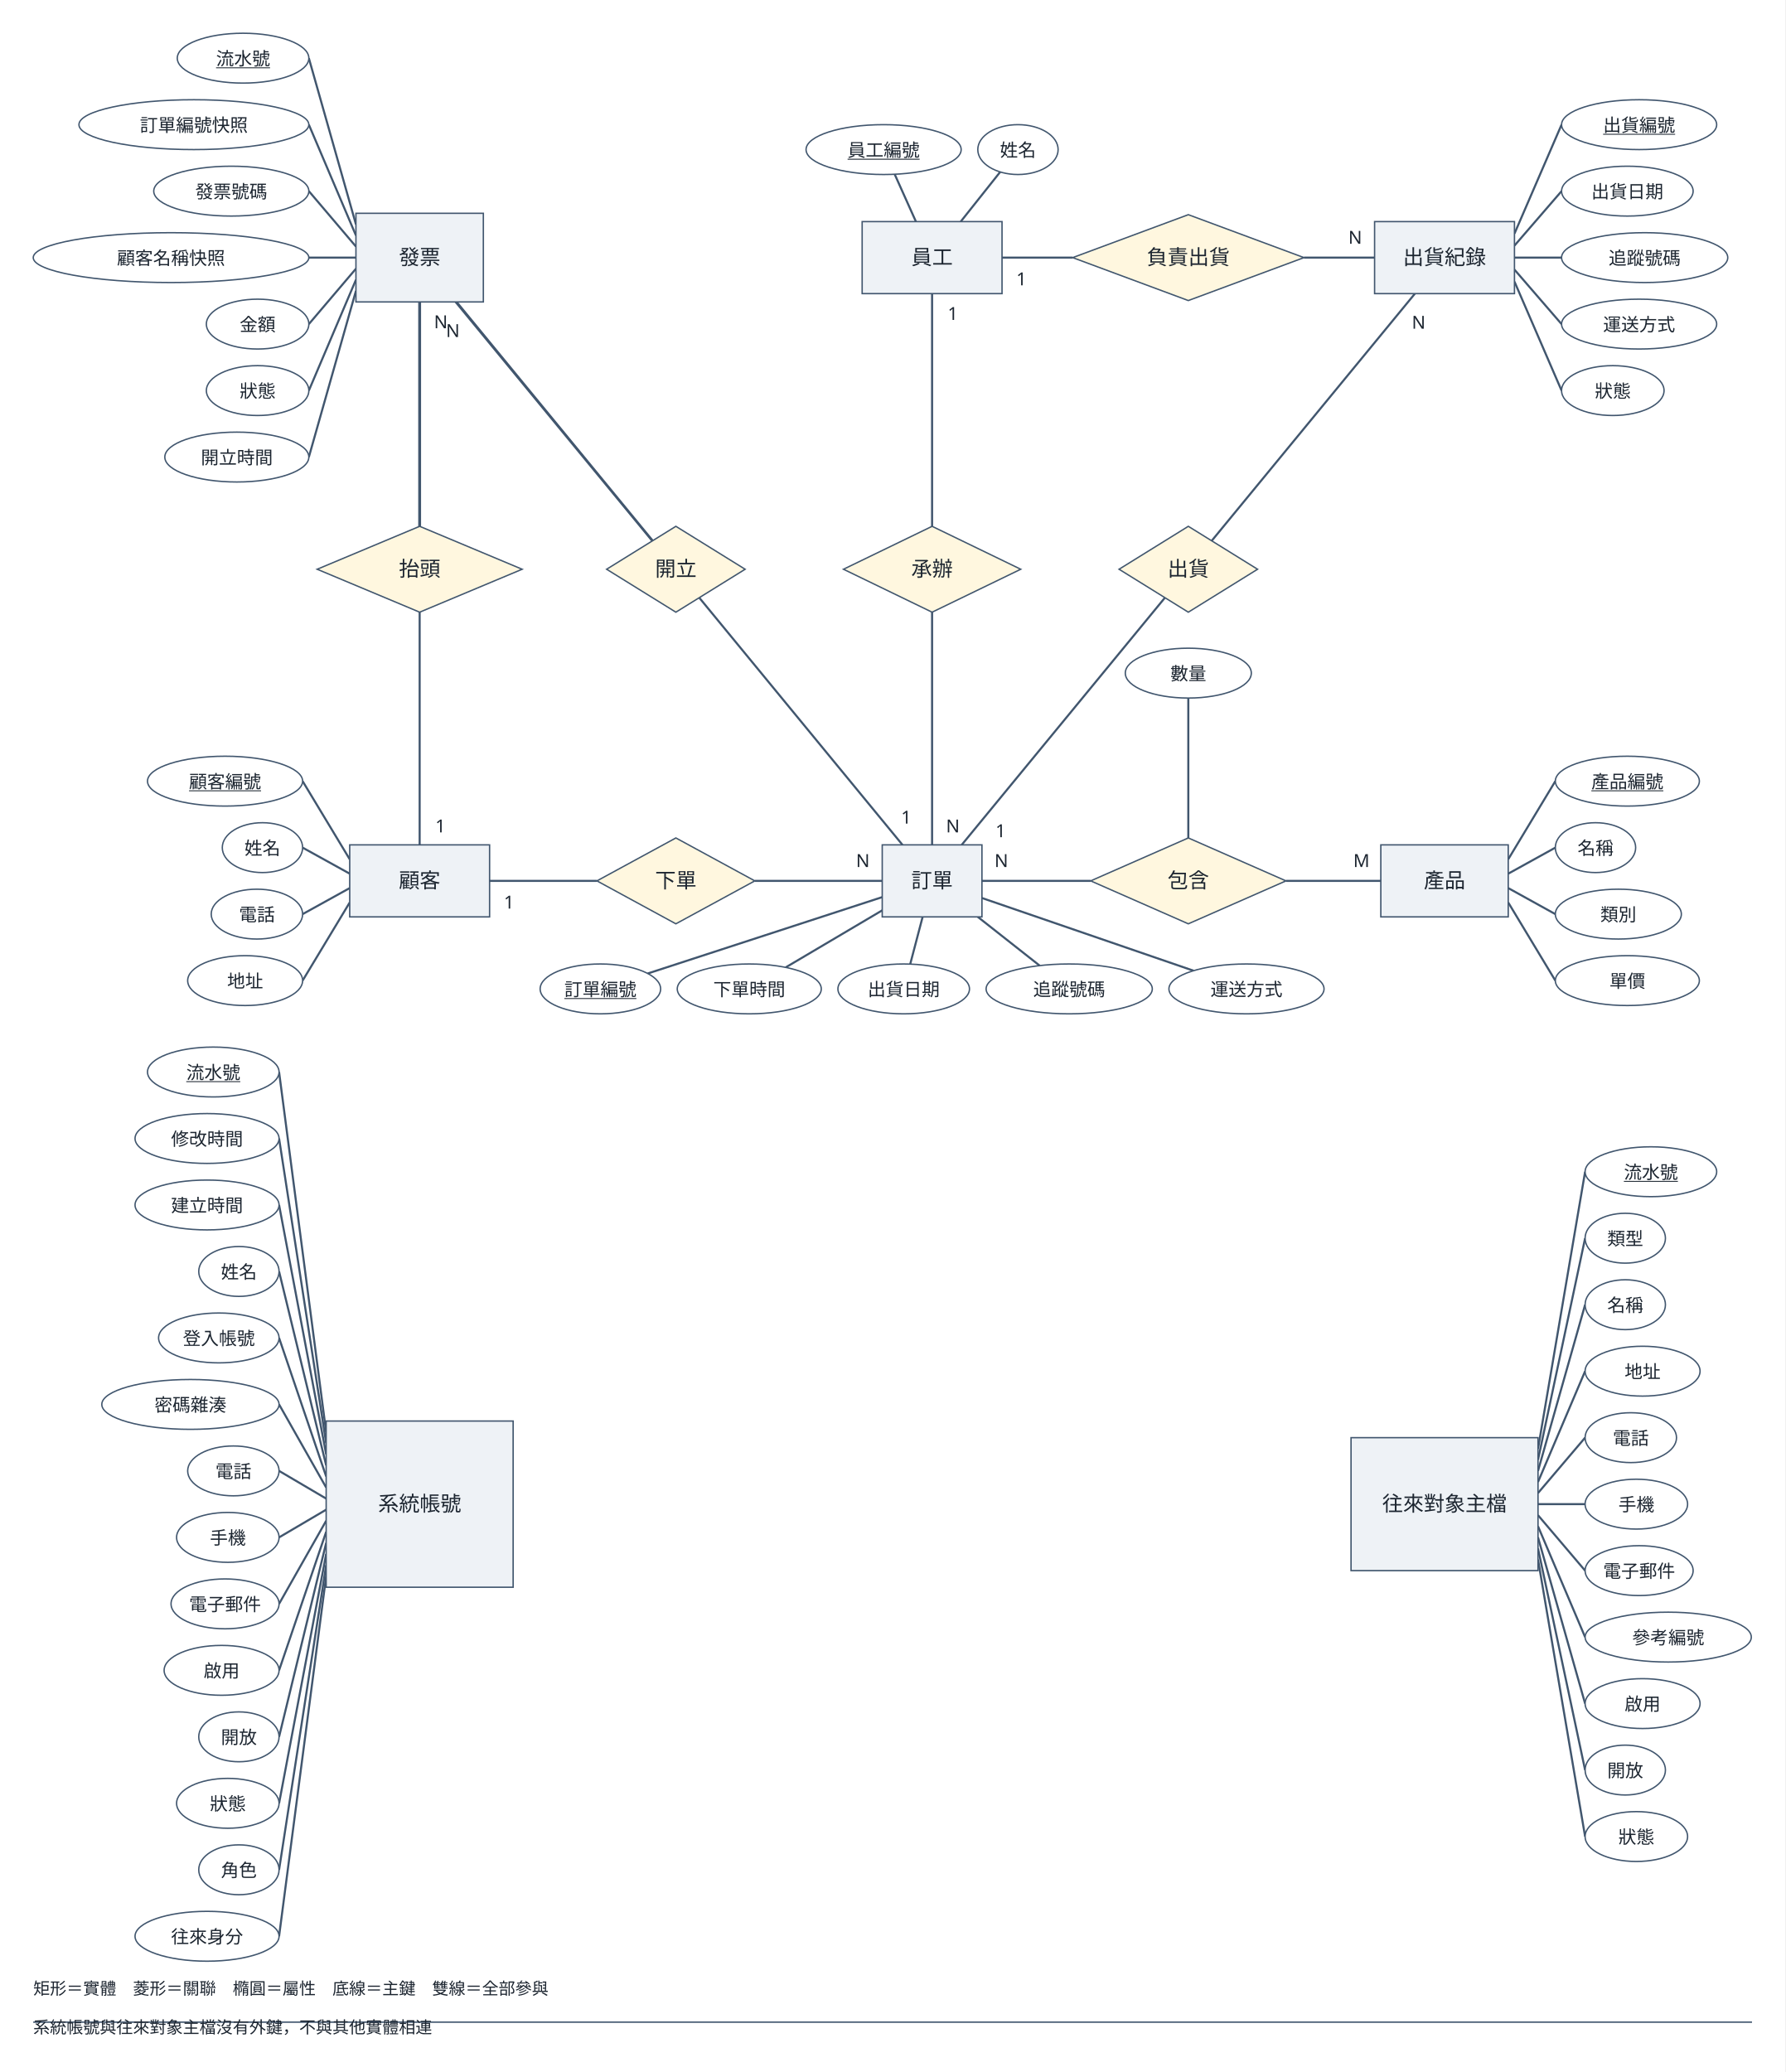
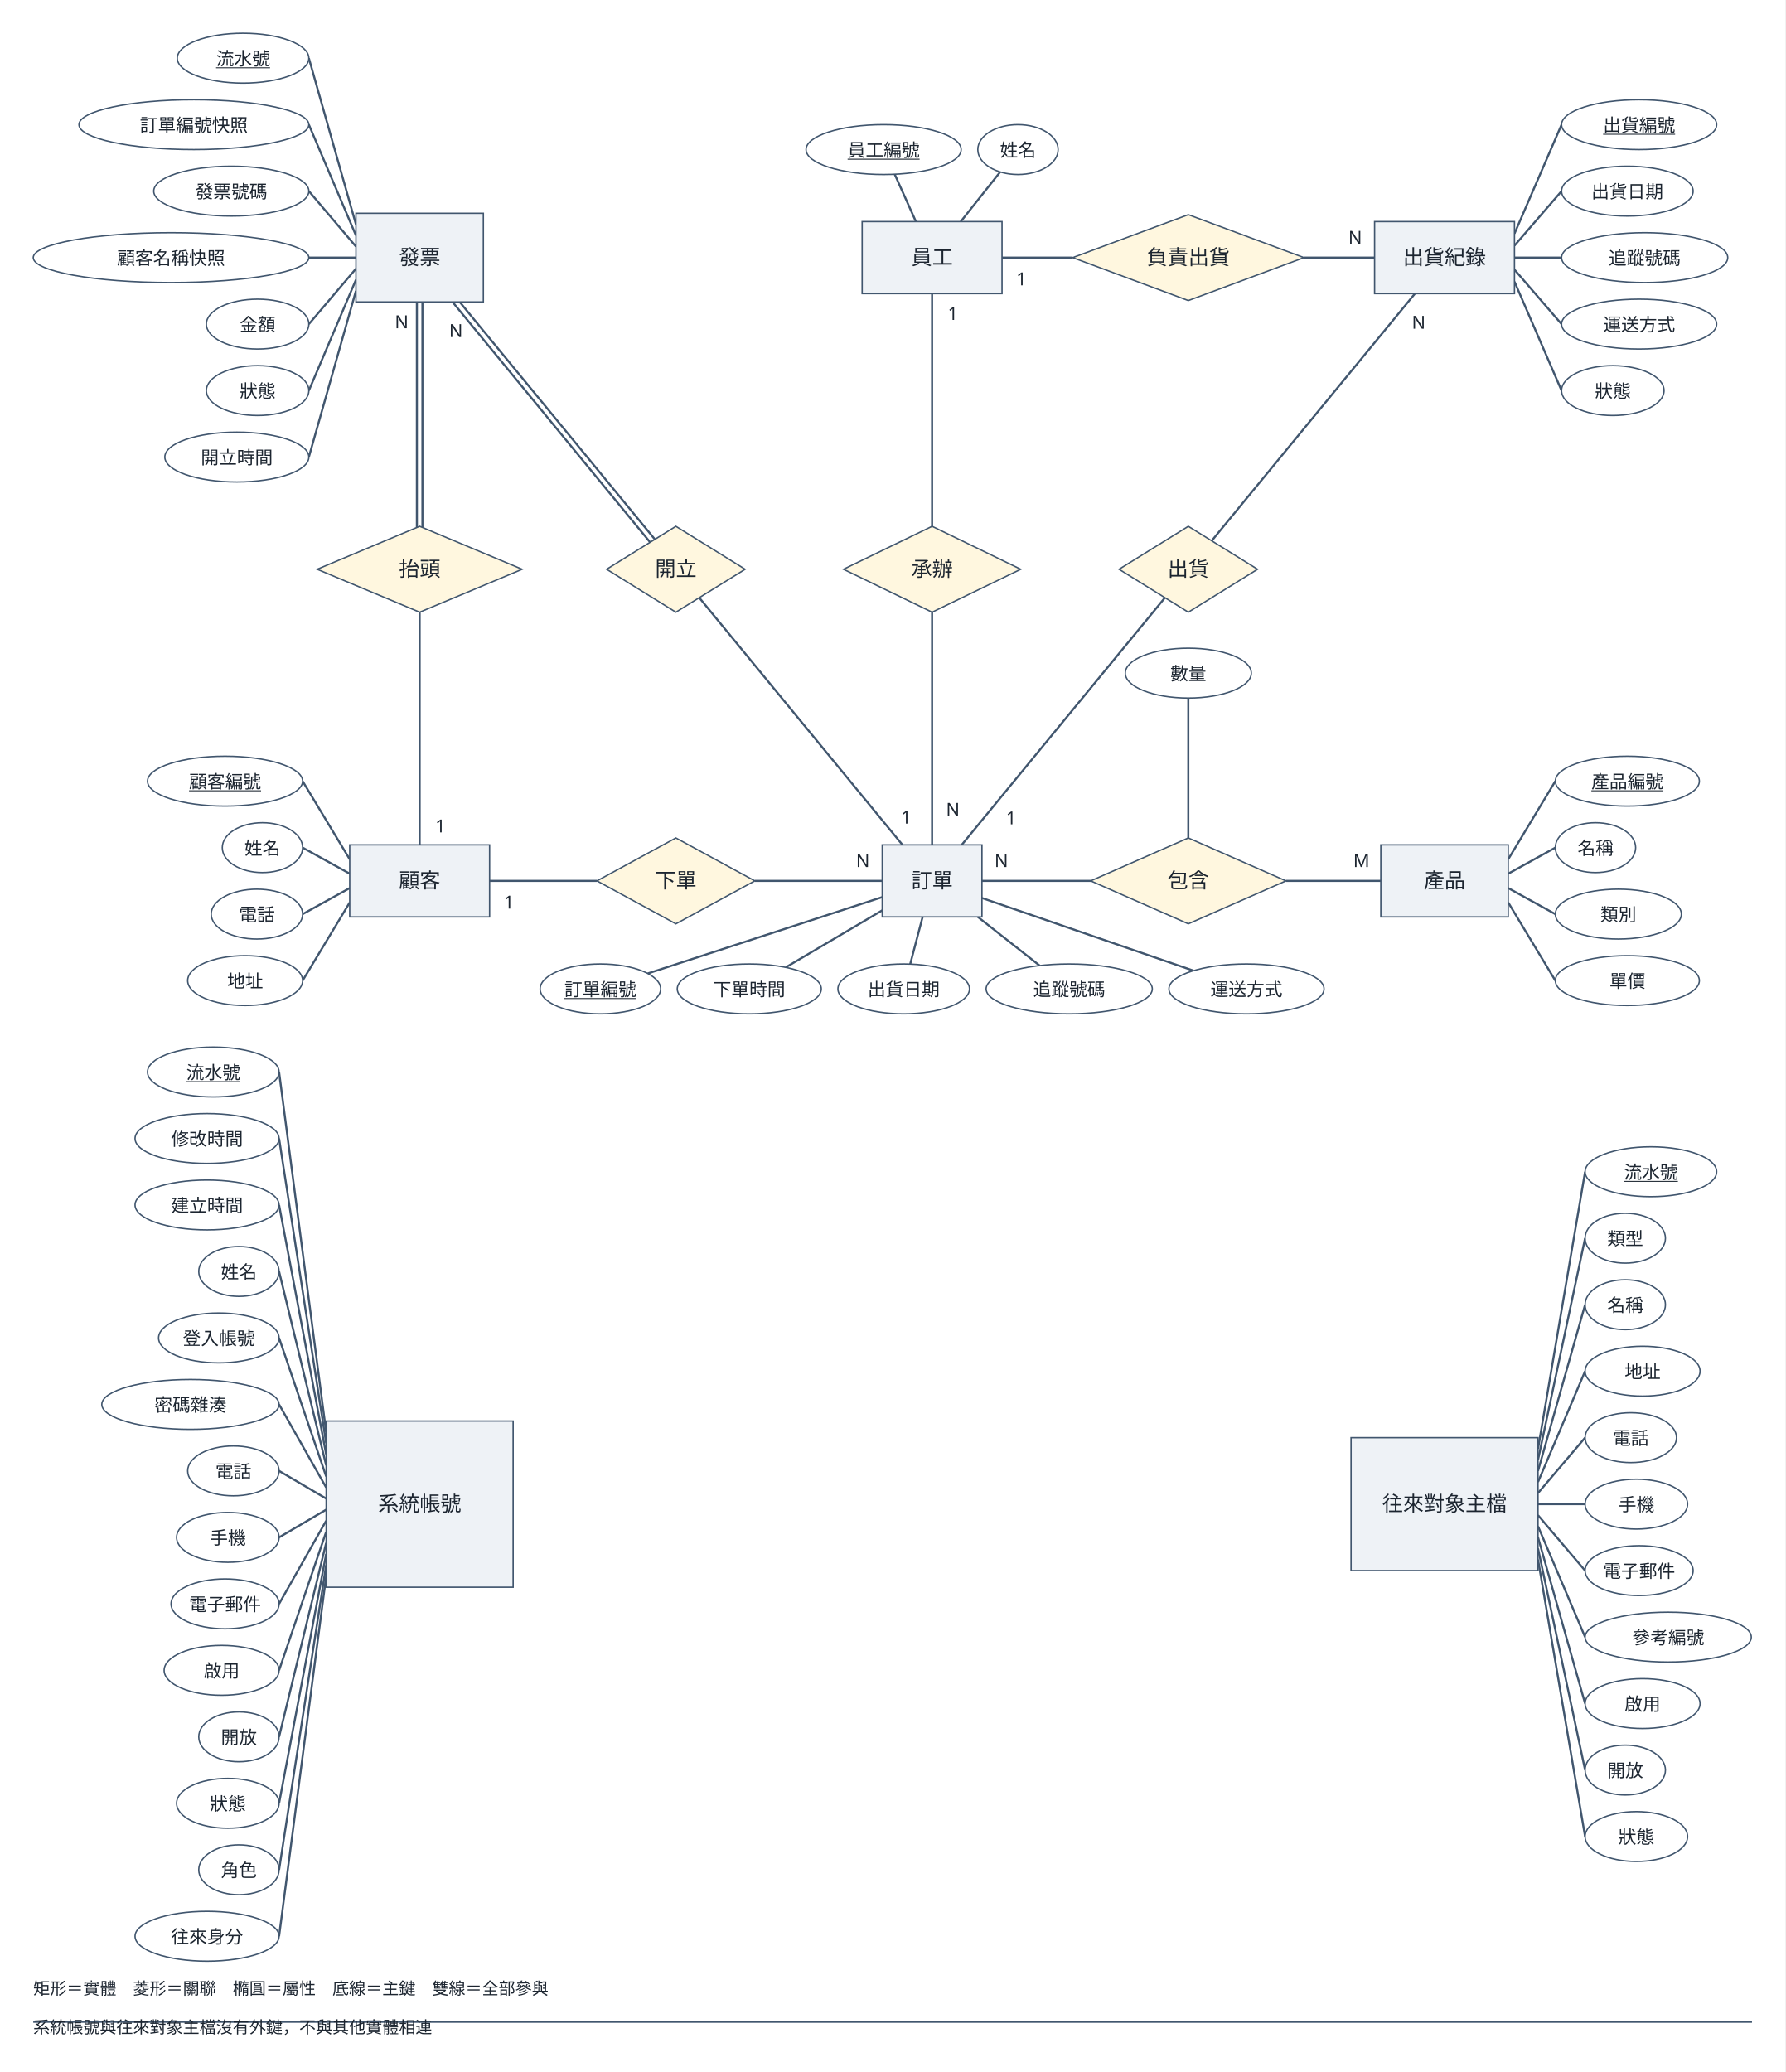
<svg xmlns="http://www.w3.org/2000/svg" width="1289" height="1496" viewBox="0 0 1289 1496" role="img">
  <rect data-element="canvas" x="0" y="0" width="1289" height="1496" fill="#ffffff" />
  <line data-line="entity:orderandinvoice--attribute:orderandinvoice:id" data-owner="entity:orderandinvoice" data-target="attribute:orderandinvoice:id" x1="257" y1="162" x2="223" y2="42" stroke="#41566e" stroke-width="1.5" />
  <line data-line="entity:orderandinvoice--attribute:orderandinvoice:order_number" data-owner="entity:orderandinvoice" data-target="attribute:orderandinvoice:order_number" x1="257" y1="170" x2="223" y2="90" stroke="#41566e" stroke-width="1.5" />
  <line data-line="entity:orderandinvoice--attribute:orderandinvoice:invoice_number" data-owner="entity:orderandinvoice" data-target="attribute:orderandinvoice:invoice_number" x1="257" y1="178" x2="223" y2="138" stroke="#41566e" stroke-width="1.5" />
  <line data-line="entity:orderandinvoice--attribute:orderandinvoice:customer_name" data-owner="entity:orderandinvoice" data-target="attribute:orderandinvoice:customer_name" x1="257" y1="186" x2="223" y2="186" stroke="#41566e" stroke-width="1.5" />
  <line data-line="entity:orderandinvoice--attribute:orderandinvoice:amount" data-owner="entity:orderandinvoice" data-target="attribute:orderandinvoice:amount" x1="257" y1="194" x2="223" y2="234" stroke="#41566e" stroke-width="1.5" />
  <line data-line="entity:orderandinvoice--attribute:orderandinvoice:status" data-owner="entity:orderandinvoice" data-target="attribute:orderandinvoice:status" x1="257" y1="202" x2="223" y2="282" stroke="#41566e" stroke-width="1.5" />
  <line data-line="entity:orderandinvoice--attribute:orderandinvoice:created_at" data-owner="entity:orderandinvoice" data-target="attribute:orderandinvoice:created_at" x1="257" y1="210" x2="223" y2="330" stroke="#41566e" stroke-width="1.5" />
  <line data-line="entity:Employee--attribute:Employee:EmployeeID" data-owner="entity:Employee" data-target="attribute:Employee:EmployeeID" x1="661.333" y1="160" x2="645.994" y2="125.816" stroke="#41566e" stroke-width="1.5" />
  <line data-line="entity:Employee--attribute:Employee:EmployeeName" data-owner="entity:Employee" data-target="attribute:Employee:EmployeeName" x1="693.667" y1="160" x2="722.169" y2="124.142" stroke="#41566e" stroke-width="1.5" />
  <line data-line="entity:Shipment--attribute:Shipment:ShipmentID" data-owner="entity:Shipment" data-target="attribute:Shipment:ShipmentID" x1="1093.5" y1="168.667" x2="1127.5" y2="90" stroke="#41566e" stroke-width="1.5" />
  <line data-line="entity:Shipment--attribute:Shipment:ShipDate" data-owner="entity:Shipment" data-target="attribute:Shipment:ShipDate" x1="1093.5" y1="177.333" x2="1127.5" y2="138" stroke="#41566e" stroke-width="1.5" />
  <line data-line="entity:Shipment--attribute:Shipment:TrackingNumber" data-owner="entity:Shipment" data-target="attribute:Shipment:TrackingNumber" x1="1093.5" y1="186" x2="1127.5" y2="186" stroke="#41566e" stroke-width="1.5" />
  <line data-line="entity:Shipment--attribute:Shipment:ShipMethod" data-owner="entity:Shipment" data-target="attribute:Shipment:ShipMethod" x1="1093.5" y1="194.667" x2="1127.5" y2="234" stroke="#41566e" stroke-width="1.5" />
  <line data-line="entity:Shipment--attribute:Shipment:status" data-owner="entity:Shipment" data-target="attribute:Shipment:status" x1="1093.5" y1="203.333" x2="1127.5" y2="282" stroke="#41566e" stroke-width="1.5" />
  <line data-line="entity:Customer--attribute:Customer:CustomerID" data-owner="entity:Customer" data-target="attribute:Customer:CustomerID" x1="252.5" y1="620.4" x2="218.5" y2="564" stroke="#41566e" stroke-width="1.5" />
  <line data-line="entity:Customer--attribute:Customer:CustomerName" data-owner="entity:Customer" data-target="attribute:Customer:CustomerName" x1="252.5" y1="630.8" x2="218.5" y2="612" stroke="#41566e" stroke-width="1.5" />
  <line data-line="entity:Customer--attribute:Customer:CustomerPhoneNumber" data-owner="entity:Customer" data-target="attribute:Customer:CustomerPhoneNumber" x1="252.5" y1="641.2" x2="218.5" y2="660" stroke="#41566e" stroke-width="1.5" />
  <line data-line="entity:Customer--attribute:Customer:CustomerAddress" data-owner="entity:Customer" data-target="attribute:Customer:CustomerAddress" x1="252.5" y1="651.6" x2="218.5" y2="708" stroke="#41566e" stroke-width="1.5" />
  <line data-line="entity:Orders--attribute:Orders:OrderID" data-owner="entity:Orders" data-target="attribute:Orders:OrderID" x1="637" y1="647.724" x2="467.683" y2="702.867" stroke="#41566e" stroke-width="1.5" />
  <line data-line="entity:Orders--attribute:Orders:OrderTime" data-owner="entity:Orders" data-target="attribute:Orders:OrderTime" x1="637" y1="657.273" x2="567.284" y2="698.469" stroke="#41566e" stroke-width="1.5" />
  <line data-line="entity:Orders--attribute:Orders:ShipDate" data-owner="entity:Orders" data-target="attribute:Orders:ShipDate" x1="666.167" y1="662" x2="657.207" y2="696.089" stroke="#41566e" stroke-width="1.5" />
  <line data-line="entity:Orders--attribute:Orders:TrackingNumber" data-owner="entity:Orders" data-target="attribute:Orders:TrackingNumber" x1="706" y1="662" x2="750.649" y2="697.178" stroke="#41566e" stroke-width="1.5" />
  <line data-line="entity:Orders--attribute:Orders:ShipMethod" data-owner="entity:Orders" data-target="attribute:Orders:ShipMethod" x1="709" y1="648.37" x2="861.744" y2="700.855" stroke="#41566e" stroke-width="1.5" />
  <line data-line="entity:Product--attribute:Product:ProductID" data-owner="entity:Product" data-target="attribute:Product:ProductID" x1="1089" y1="620.4" x2="1123" y2="564" stroke="#41566e" stroke-width="1.5" />
  <line data-line="entity:Product--attribute:Product:ProductName" data-owner="entity:Product" data-target="attribute:Product:ProductName" x1="1089" y1="630.8" x2="1123" y2="612" stroke="#41566e" stroke-width="1.5" />
  <line data-line="entity:Product--attribute:Product:ProductCategory" data-owner="entity:Product" data-target="attribute:Product:ProductCategory" x1="1089" y1="641.2" x2="1123" y2="660" stroke="#41566e" stroke-width="1.5" />
  <line data-line="entity:Product--attribute:Product:UnitPrice" data-owner="entity:Product" data-target="attribute:Product:UnitPrice" x1="1089" y1="651.6" x2="1123" y2="708" stroke="#41566e" stroke-width="1.5" />
  <line data-line="entity:User--attribute:User:prikey" data-owner="entity:User" data-target="attribute:User:prikey" x1="235.5" y1="1034" x2="201.5" y2="774" stroke="#41566e" stroke-width="1.5" />
  <line data-line="entity:User--attribute:User:datechg" data-owner="entity:User" data-target="attribute:User:datechg" x1="235.5" y1="1042" x2="201.5" y2="822" stroke="#41566e" stroke-width="1.5" />
  <line data-line="entity:User--attribute:User:dateadd" data-owner="entity:User" data-target="attribute:User:dateadd" x1="235.5" y1="1050" x2="201.5" y2="870" stroke="#41566e" stroke-width="1.5" />
  <line data-line="entity:User--attribute:User:name" data-owner="entity:User" data-target="attribute:User:name" x1="235.5" y1="1058" x2="201.5" y2="918" stroke="#41566e" stroke-width="1.5" />
  <line data-line="entity:User--attribute:User:id" data-owner="entity:User" data-target="attribute:User:id" x1="235.5" y1="1066" x2="201.5" y2="966" stroke="#41566e" stroke-width="1.5" />
  <line data-line="entity:User--attribute:User:pw" data-owner="entity:User" data-target="attribute:User:pw" x1="235.5" y1="1074" x2="201.5" y2="1014" stroke="#41566e" stroke-width="1.5" />
  <line data-line="entity:User--attribute:User:phone" data-owner="entity:User" data-target="attribute:User:phone" x1="235.5" y1="1082" x2="201.5" y2="1062" stroke="#41566e" stroke-width="1.5" />
  <line data-line="entity:User--attribute:User:phonem" data-owner="entity:User" data-target="attribute:User:phonem" x1="235.5" y1="1090" x2="201.5" y2="1110" stroke="#41566e" stroke-width="1.5" />
  <line data-line="entity:User--attribute:User:email" data-owner="entity:User" data-target="attribute:User:email" x1="235.5" y1="1098" x2="201.5" y2="1158" stroke="#41566e" stroke-width="1.5" />
  <line data-line="entity:User--attribute:User:enabled" data-owner="entity:User" data-target="attribute:User:enabled" x1="235.5" y1="1106" x2="201.5" y2="1206" stroke="#41566e" stroke-width="1.5" />
  <line data-line="entity:User--attribute:User:open" data-owner="entity:User" data-target="attribute:User:open" x1="235.5" y1="1114" x2="201.5" y2="1254" stroke="#41566e" stroke-width="1.5" />
  <line data-line="entity:User--attribute:User:status" data-owner="entity:User" data-target="attribute:User:status" x1="235.5" y1="1122" x2="201.5" y2="1302" stroke="#41566e" stroke-width="1.5" />
  <line data-line="entity:User--attribute:User:limited" data-owner="entity:User" data-target="attribute:User:limited" x1="235.5" y1="1130" x2="201.5" y2="1350" stroke="#41566e" stroke-width="1.5" />
  <line data-line="entity:User--attribute:User:party_type" data-owner="entity:User" data-target="attribute:User:party_type" x1="235.5" y1="1138" x2="201.5" y2="1398" stroke="#41566e" stroke-width="1.5" />
  <line data-line="entity:admin--attribute:admin:prikey" data-owner="entity:admin" data-target="attribute:admin:prikey" x1="1110.5" y1="1046" x2="1144.5" y2="846" stroke="#41566e" stroke-width="1.5" />
  <line data-line="entity:admin--attribute:admin:fc" data-owner="entity:admin" data-target="attribute:admin:fc" x1="1110.5" y1="1054" x2="1144.5" y2="894" stroke="#41566e" stroke-width="1.5" />
  <line data-line="entity:admin--attribute:admin:fcname" data-owner="entity:admin" data-target="attribute:admin:fcname" x1="1110.5" y1="1062" x2="1144.5" y2="942" stroke="#41566e" stroke-width="1.5" />
  <line data-line="entity:admin--attribute:admin:fcaddress" data-owner="entity:admin" data-target="attribute:admin:fcaddress" x1="1110.5" y1="1070" x2="1144.5" y2="990" stroke="#41566e" stroke-width="1.5" />
  <line data-line="entity:admin--attribute:admin:fcphone" data-owner="entity:admin" data-target="attribute:admin:fcphone" x1="1110.5" y1="1078" x2="1144.5" y2="1038" stroke="#41566e" stroke-width="1.5" />
  <line data-line="entity:admin--attribute:admin:fcphonem" data-owner="entity:admin" data-target="attribute:admin:fcphonem" x1="1110.5" y1="1086" x2="1144.5" y2="1086" stroke="#41566e" stroke-width="1.5" />
  <line data-line="entity:admin--attribute:admin:fcemail" data-owner="entity:admin" data-target="attribute:admin:fcemail" x1="1110.5" y1="1094" x2="1144.5" y2="1134" stroke="#41566e" stroke-width="1.5" />
  <line data-line="entity:admin--attribute:admin:fcid" data-owner="entity:admin" data-target="attribute:admin:fcid" x1="1110.5" y1="1102" x2="1144.5" y2="1182" stroke="#41566e" stroke-width="1.5" />
  <line data-line="entity:admin--attribute:admin:enabled" data-owner="entity:admin" data-target="attribute:admin:enabled" x1="1110.5" y1="1110" x2="1144.5" y2="1230" stroke="#41566e" stroke-width="1.5" />
  <line data-line="entity:admin--attribute:admin:open" data-owner="entity:admin" data-target="attribute:admin:open" x1="1110.5" y1="1118" x2="1144.5" y2="1278" stroke="#41566e" stroke-width="1.5" />
  <line data-line="entity:admin--attribute:admin:status" data-owner="entity:admin" data-target="attribute:admin:status" x1="1110.5" y1="1126" x2="1144.5" y2="1326" stroke="#41566e" stroke-width="1.5" />
  <line data-line="relationship:CONTAINS--attribute:CONTAINS:Quantity" data-owner="relationship:CONTAINS" data-target="attribute:CONTAINS:Quantity" x1="858" y1="605" x2="858" y2="504" stroke="#41566e" stroke-width="1.5" />
  <line data-line="relationship:PLACES:Customer:0" data-owner="entity:Customer" data-target="relationship:PLACES" x1="353.5" y1="636" x2="431" y2="636" stroke="#41566e" stroke-width="1.5" />
  <line data-line="relationship:PLACES:Orders:0" data-owner="entity:Orders" data-target="relationship:PLACES" x1="637" y1="636" x2="545" y2="636" stroke="#41566e" stroke-width="1.5" />
  <line data-line="relationship:HANDLES:Employee:0" data-owner="entity:Employee" data-target="relationship:HANDLES" x1="673" y1="212" x2="673" y2="380" stroke="#41566e" stroke-width="1.5" />
  <line data-line="relationship:HANDLES:Orders:0" data-owner="entity:Orders" data-target="relationship:HANDLES" x1="673" y1="610" x2="673" y2="442" stroke="#41566e" stroke-width="1.5" />
  <line data-line="relationship:CONTAINS:Orders:0" data-owner="entity:Orders" data-target="relationship:CONTAINS" x1="709" y1="636" x2="787.5" y2="636" stroke="#41566e" stroke-width="1.5" />
  <line data-line="relationship:CONTAINS:Product:0" data-owner="entity:Product" data-target="relationship:CONTAINS" x1="997" y1="636" x2="928.5" y2="636" stroke="#41566e" stroke-width="1.5" />
  <line data-line="relationship:SHIPS:Orders:0" data-owner="entity:Orders" data-target="relationship:SHIPS" x1="694.378" y1="610" x2="841.117" y2="431.533" stroke="#41566e" stroke-width="1.5" />
  <line data-line="relationship:SHIPS:Shipment:0" data-owner="entity:Shipment" data-target="relationship:SHIPS" x1="1021.622" y1="212" x2="874.883" y2="390.467" stroke="#41566e" stroke-width="1.5" />
  <line data-line="relationship:DISPATCHES:Employee:0" data-owner="entity:Employee" data-target="relationship:DISPATCHES" x1="723.5" y1="186" x2="774.5" y2="186" stroke="#41566e" stroke-width="1.5" />
  <line data-line="relationship:DISPATCHES:Shipment:0" data-owner="entity:Shipment" data-target="relationship:DISPATCHES" x1="992.5" y1="186" x2="941.5" y2="186" stroke="#41566e" stroke-width="1.5" />
  <line data-line="relationship:BILLS:Orders:0" data-owner="entity:Orders" data-target="relationship:BILLS" x1="651.622" y1="610" x2="504.883" y2="431.533" stroke="#41566e" stroke-width="1.5" />
-   <line data-line="relationship:BILLS:orderandinvoice:0" data-owner="entity:orderandinvoice" data-target="relationship:BILLS" x1="329.681" y1="218" x2="471.274" y2="390.37" stroke="#41566e" stroke-width="1.5" />
-   <line data-line="relationship:BILLS:orderandinvoice:1" data-owner="entity:orderandinvoice" data-target="relationship:BILLS" x1="328.945" y1="218" x2="470.961" y2="390.564" stroke="#41566e" stroke-width="1.5" />
+   <line data-line="relationship:BILLS:orderandinvoice:0" data-owner="entity:orderandinvoice" data-target="relationship:BILLS" x1="331.9" y1="218" x2="472.832" y2="389.404" stroke="#41566e" stroke-width="1.5" />
+   <line data-line="relationship:BILLS:orderandinvoice:1" data-owner="entity:orderandinvoice" data-target="relationship:BILLS" x1="326.722" y1="218" x2="469.402" y2="391.53" stroke="#41566e" stroke-width="1.5" />
  <line data-line="relationship:BILLED_TO:Customer:0" data-owner="entity:Customer" data-target="relationship:BILLED_TO" x1="303" y1="610" x2="303" y2="442" stroke="#41566e" stroke-width="1.5" />
-   <line data-line="relationship:BILLED_TO:orderandinvoice:0" data-owner="entity:orderandinvoice" data-target="relationship:BILLED_TO" x1="303.284" y1="218" x2="303.275" y2="380.115" stroke="#41566e" stroke-width="1.5" />
-   <line data-line="relationship:BILLED_TO:orderandinvoice:1" data-owner="entity:orderandinvoice" data-target="relationship:BILLED_TO" x1="302.716" y1="218" x2="302.725" y2="380.115" stroke="#41566e" stroke-width="1.5" />
+   <line data-line="relationship:BILLED_TO:orderandinvoice:0" data-owner="entity:orderandinvoice" data-target="relationship:BILLED_TO" x1="305" y1="218" x2="305" y2="380.838" stroke="#41566e" stroke-width="1.5" />
+   <line data-line="relationship:BILLED_TO:orderandinvoice:1" data-owner="entity:orderandinvoice" data-target="relationship:BILLED_TO" x1="301" y1="218" x2="301" y2="380.838" stroke="#41566e" stroke-width="1.5" />
  <rect data-element="entity:orderandinvoice" x="257" y="154" width="92" height="64" fill="#eef2f6" stroke="#41566e" />
  <text data-text-for="entity:orderandinvoice" x="303" y="191" text-anchor="middle" font-family="&quot;Microsoft JhengHei&quot;, &quot;Noto Sans TC&quot;, &quot;PingFang TC&quot;, sans-serif" font-size="15" fill="#1c2530">發票</text>
  <ellipse data-element="attribute:orderandinvoice:id" cx="175.5" cy="42" rx="47.5" ry="18" fill="#ffffff" stroke="#41566e" />
  <text data-text-for="attribute:orderandinvoice:id" x="175.5" y="47" text-anchor="middle" font-family="&quot;Microsoft JhengHei&quot;, &quot;Noto Sans TC&quot;, &quot;PingFang TC&quot;, sans-serif" font-size="13" fill="#1c2530" text-decoration="underline">流水號</text>
  <ellipse data-element="attribute:orderandinvoice:order_number" cx="140" cy="90" rx="83" ry="18" fill="#ffffff" stroke="#41566e" />
  <text data-text-for="attribute:orderandinvoice:order_number" x="140" y="95" text-anchor="middle" font-family="&quot;Microsoft JhengHei&quot;, &quot;Noto Sans TC&quot;, &quot;PingFang TC&quot;, sans-serif" font-size="13" fill="#1c2530">訂單編號快照</text>
  <ellipse data-element="attribute:orderandinvoice:invoice_number" cx="167" cy="138" rx="56" ry="18" fill="#ffffff" stroke="#41566e" />
  <text data-text-for="attribute:orderandinvoice:invoice_number" x="167" y="143" text-anchor="middle" font-family="&quot;Microsoft JhengHei&quot;, &quot;Noto Sans TC&quot;, &quot;PingFang TC&quot;, sans-serif" font-size="13" fill="#1c2530">發票號碼</text>
  <ellipse data-element="attribute:orderandinvoice:customer_name" cx="123.5" cy="186" rx="99.5" ry="18" fill="#ffffff" stroke="#41566e" />
  <text data-text-for="attribute:orderandinvoice:customer_name" x="123.5" y="191" text-anchor="middle" font-family="&quot;Microsoft JhengHei&quot;, &quot;Noto Sans TC&quot;, &quot;PingFang TC&quot;, sans-serif" font-size="13" fill="#1c2530">顧客名稱快照</text>
  <ellipse data-element="attribute:orderandinvoice:amount" cx="186" cy="234" rx="37" ry="18" fill="#ffffff" stroke="#41566e" />
  <text data-text-for="attribute:orderandinvoice:amount" x="186" y="239" text-anchor="middle" font-family="&quot;Microsoft JhengHei&quot;, &quot;Noto Sans TC&quot;, &quot;PingFang TC&quot;, sans-serif" font-size="13" fill="#1c2530">金額</text>
  <ellipse data-element="attribute:orderandinvoice:status" cx="186" cy="282" rx="37" ry="18" fill="#ffffff" stroke="#41566e" />
  <text data-text-for="attribute:orderandinvoice:status" x="186" y="287" text-anchor="middle" font-family="&quot;Microsoft JhengHei&quot;, &quot;Noto Sans TC&quot;, &quot;PingFang TC&quot;, sans-serif" font-size="13" fill="#1c2530">狀態</text>
  <ellipse data-element="attribute:orderandinvoice:created_at" cx="171" cy="330" rx="52" ry="18" fill="#ffffff" stroke="#41566e" />
  <text data-text-for="attribute:orderandinvoice:created_at" x="171" y="335" text-anchor="middle" font-family="&quot;Microsoft JhengHei&quot;, &quot;Noto Sans TC&quot;, &quot;PingFang TC&quot;, sans-serif" font-size="13" fill="#1c2530">開立時間</text>
  <rect data-element="entity:Employee" x="622.5" y="160" width="101" height="52" fill="#eef2f6" stroke="#41566e" />
  <text data-text-for="entity:Employee" x="673" y="191" text-anchor="middle" font-family="&quot;Microsoft JhengHei&quot;, &quot;Noto Sans TC&quot;, &quot;PingFang TC&quot;, sans-serif" font-size="15" fill="#1c2530">員工</text>
  <ellipse data-element="attribute:Employee:EmployeeID" cx="638" cy="108" rx="56" ry="18" fill="#ffffff" stroke="#41566e" />
  <text data-text-for="attribute:Employee:EmployeeID" x="638" y="113" text-anchor="middle" font-family="&quot;Microsoft JhengHei&quot;, &quot;Noto Sans TC&quot;, &quot;PingFang TC&quot;, sans-serif" font-size="13" fill="#1c2530" text-decoration="underline">員工編號</text>
  <ellipse data-element="attribute:Employee:EmployeeName" cx="735" cy="108" rx="29" ry="18" fill="#ffffff" stroke="#41566e" />
  <text data-text-for="attribute:Employee:EmployeeName" x="735" y="113" text-anchor="middle" font-family="&quot;Microsoft JhengHei&quot;, &quot;Noto Sans TC&quot;, &quot;PingFang TC&quot;, sans-serif" font-size="13" fill="#1c2530">姓名</text>
  <rect data-element="entity:Shipment" x="992.5" y="160" width="101" height="52" fill="#eef2f6" stroke="#41566e" />
  <text data-text-for="entity:Shipment" x="1043" y="191" text-anchor="middle" font-family="&quot;Microsoft JhengHei&quot;, &quot;Noto Sans TC&quot;, &quot;PingFang TC&quot;, sans-serif" font-size="15" fill="#1c2530">出貨紀錄</text>
  <ellipse data-element="attribute:Shipment:ShipmentID" cx="1183.5" cy="90" rx="56" ry="18" fill="#ffffff" stroke="#41566e" />
  <text data-text-for="attribute:Shipment:ShipmentID" x="1183.5" y="95" text-anchor="middle" font-family="&quot;Microsoft JhengHei&quot;, &quot;Noto Sans TC&quot;, &quot;PingFang TC&quot;, sans-serif" font-size="13" fill="#1c2530" text-decoration="underline">出貨編號</text>
  <ellipse data-element="attribute:Shipment:ShipDate" cx="1175" cy="138" rx="47.5" ry="18" fill="#ffffff" stroke="#41566e" />
  <text data-text-for="attribute:Shipment:ShipDate" x="1175" y="143" text-anchor="middle" font-family="&quot;Microsoft JhengHei&quot;, &quot;Noto Sans TC&quot;, &quot;PingFang TC&quot;, sans-serif" font-size="13" fill="#1c2530">出貨日期</text>
  <ellipse data-element="attribute:Shipment:TrackingNumber" cx="1187.5" cy="186" rx="60" ry="18" fill="#ffffff" stroke="#41566e" />
  <text data-text-for="attribute:Shipment:TrackingNumber" x="1187.5" y="191" text-anchor="middle" font-family="&quot;Microsoft JhengHei&quot;, &quot;Noto Sans TC&quot;, &quot;PingFang TC&quot;, sans-serif" font-size="13" fill="#1c2530">追蹤號碼</text>
  <ellipse data-element="attribute:Shipment:ShipMethod" cx="1183.5" cy="234" rx="56" ry="18" fill="#ffffff" stroke="#41566e" />
  <text data-text-for="attribute:Shipment:ShipMethod" x="1183.5" y="239" text-anchor="middle" font-family="&quot;Microsoft JhengHei&quot;, &quot;Noto Sans TC&quot;, &quot;PingFang TC&quot;, sans-serif" font-size="13" fill="#1c2530">運送方式</text>
  <ellipse data-element="attribute:Shipment:status" cx="1164.5" cy="282" rx="37" ry="18" fill="#ffffff" stroke="#41566e" />
  <text data-text-for="attribute:Shipment:status" x="1164.5" y="287" text-anchor="middle" font-family="&quot;Microsoft JhengHei&quot;, &quot;Noto Sans TC&quot;, &quot;PingFang TC&quot;, sans-serif" font-size="13" fill="#1c2530">狀態</text>
  <rect data-element="entity:Customer" x="252.5" y="610" width="101" height="52" fill="#eef2f6" stroke="#41566e" />
  <text data-text-for="entity:Customer" x="303" y="641" text-anchor="middle" font-family="&quot;Microsoft JhengHei&quot;, &quot;Noto Sans TC&quot;, &quot;PingFang TC&quot;, sans-serif" font-size="15" fill="#1c2530">顧客</text>
  <ellipse data-element="attribute:Customer:CustomerID" cx="162.5" cy="564" rx="56" ry="18" fill="#ffffff" stroke="#41566e" />
  <text data-text-for="attribute:Customer:CustomerID" x="162.5" y="569" text-anchor="middle" font-family="&quot;Microsoft JhengHei&quot;, &quot;Noto Sans TC&quot;, &quot;PingFang TC&quot;, sans-serif" font-size="13" fill="#1c2530" text-decoration="underline">顧客編號</text>
  <ellipse data-element="attribute:Customer:CustomerName" cx="189.5" cy="612" rx="29" ry="18" fill="#ffffff" stroke="#41566e" />
  <text data-text-for="attribute:Customer:CustomerName" x="189.5" y="617" text-anchor="middle" font-family="&quot;Microsoft JhengHei&quot;, &quot;Noto Sans TC&quot;, &quot;PingFang TC&quot;, sans-serif" font-size="13" fill="#1c2530">姓名</text>
  <ellipse data-element="attribute:Customer:CustomerPhoneNumber" cx="185.5" cy="660" rx="33" ry="18" fill="#ffffff" stroke="#41566e" />
  <text data-text-for="attribute:Customer:CustomerPhoneNumber" x="185.5" y="665" text-anchor="middle" font-family="&quot;Microsoft JhengHei&quot;, &quot;Noto Sans TC&quot;, &quot;PingFang TC&quot;, sans-serif" font-size="13" fill="#1c2530">電話</text>
  <ellipse data-element="attribute:Customer:CustomerAddress" cx="177" cy="708" rx="41.5" ry="18" fill="#ffffff" stroke="#41566e" />
  <text data-text-for="attribute:Customer:CustomerAddress" x="177" y="713" text-anchor="middle" font-family="&quot;Microsoft JhengHei&quot;, &quot;Noto Sans TC&quot;, &quot;PingFang TC&quot;, sans-serif" font-size="13" fill="#1c2530">地址</text>
  <rect data-element="entity:Orders" x="637" y="610" width="72" height="52" fill="#eef2f6" stroke="#41566e" />
  <text data-text-for="entity:Orders" x="673" y="641" text-anchor="middle" font-family="&quot;Microsoft JhengHei&quot;, &quot;Noto Sans TC&quot;, &quot;PingFang TC&quot;, sans-serif" font-size="15" fill="#1c2530">訂單</text>
  <ellipse data-element="attribute:Orders:OrderID" cx="433.5" cy="714" rx="43.5" ry="18" fill="#ffffff" stroke="#41566e" />
  <text data-text-for="attribute:Orders:OrderID" x="433.5" y="719" text-anchor="middle" font-family="&quot;Microsoft JhengHei&quot;, &quot;Noto Sans TC&quot;, &quot;PingFang TC&quot;, sans-serif" font-size="13" fill="#1c2530" text-decoration="underline">訂單編號</text>
  <ellipse data-element="attribute:Orders:OrderTime" cx="541" cy="714" rx="52" ry="18" fill="#ffffff" stroke="#41566e" />
  <text data-text-for="attribute:Orders:OrderTime" x="541" y="719" text-anchor="middle" font-family="&quot;Microsoft JhengHei&quot;, &quot;Noto Sans TC&quot;, &quot;PingFang TC&quot;, sans-serif" font-size="13" fill="#1c2530">下單時間</text>
  <ellipse data-element="attribute:Orders:ShipDate" cx="652.5" cy="714" rx="47.5" ry="18" fill="#ffffff" stroke="#41566e" />
  <text data-text-for="attribute:Orders:ShipDate" x="652.5" y="719" text-anchor="middle" font-family="&quot;Microsoft JhengHei&quot;, &quot;Noto Sans TC&quot;, &quot;PingFang TC&quot;, sans-serif" font-size="13" fill="#1c2530">出貨日期</text>
  <ellipse data-element="attribute:Orders:TrackingNumber" cx="772" cy="714" rx="60" ry="18" fill="#ffffff" stroke="#41566e" />
  <text data-text-for="attribute:Orders:TrackingNumber" x="772" y="719" text-anchor="middle" font-family="&quot;Microsoft JhengHei&quot;, &quot;Noto Sans TC&quot;, &quot;PingFang TC&quot;, sans-serif" font-size="13" fill="#1c2530">追蹤號碼</text>
  <ellipse data-element="attribute:Orders:ShipMethod" cx="900" cy="714" rx="56" ry="18" fill="#ffffff" stroke="#41566e" />
  <text data-text-for="attribute:Orders:ShipMethod" x="900" y="719" text-anchor="middle" font-family="&quot;Microsoft JhengHei&quot;, &quot;Noto Sans TC&quot;, &quot;PingFang TC&quot;, sans-serif" font-size="13" fill="#1c2530">運送方式</text>
  <rect data-element="entity:Product" x="997" y="610" width="92" height="52" fill="#eef2f6" stroke="#41566e" />
  <text data-text-for="entity:Product" x="1043" y="641" text-anchor="middle" font-family="&quot;Microsoft JhengHei&quot;, &quot;Noto Sans TC&quot;, &quot;PingFang TC&quot;, sans-serif" font-size="15" fill="#1c2530">產品</text>
  <ellipse data-element="attribute:Product:ProductID" cx="1175" cy="564" rx="52" ry="18" fill="#ffffff" stroke="#41566e" />
  <text data-text-for="attribute:Product:ProductID" x="1175" y="569" text-anchor="middle" font-family="&quot;Microsoft JhengHei&quot;, &quot;Noto Sans TC&quot;, &quot;PingFang TC&quot;, sans-serif" font-size="13" fill="#1c2530" text-decoration="underline">產品編號</text>
  <ellipse data-element="attribute:Product:ProductName" cx="1152" cy="612" rx="29" ry="18" fill="#ffffff" stroke="#41566e" />
  <text data-text-for="attribute:Product:ProductName" x="1152" y="617" text-anchor="middle" font-family="&quot;Microsoft JhengHei&quot;, &quot;Noto Sans TC&quot;, &quot;PingFang TC&quot;, sans-serif" font-size="13" fill="#1c2530">名稱</text>
  <ellipse data-element="attribute:Product:ProductCategory" cx="1168.5" cy="660" rx="45.5" ry="18" fill="#ffffff" stroke="#41566e" />
  <text data-text-for="attribute:Product:ProductCategory" x="1168.5" y="665" text-anchor="middle" font-family="&quot;Microsoft JhengHei&quot;, &quot;Noto Sans TC&quot;, &quot;PingFang TC&quot;, sans-serif" font-size="13" fill="#1c2530">類別</text>
  <ellipse data-element="attribute:Product:UnitPrice" cx="1175" cy="708" rx="52" ry="18" fill="#ffffff" stroke="#41566e" />
  <text data-text-for="attribute:Product:UnitPrice" x="1175" y="713" text-anchor="middle" font-family="&quot;Microsoft JhengHei&quot;, &quot;Noto Sans TC&quot;, &quot;PingFang TC&quot;, sans-serif" font-size="13" fill="#1c2530">單價</text>
  <rect data-element="entity:User" x="235.5" y="1026" width="135" height="120" fill="#eef2f6" stroke="#41566e" />
  <text data-text-for="entity:User" x="303" y="1091" text-anchor="middle" font-family="&quot;Microsoft JhengHei&quot;, &quot;Noto Sans TC&quot;, &quot;PingFang TC&quot;, sans-serif" font-size="15" fill="#1c2530">系統帳號</text>
  <ellipse data-element="attribute:User:prikey" cx="154" cy="774" rx="47.5" ry="18" fill="#ffffff" stroke="#41566e" />
  <text data-text-for="attribute:User:prikey" x="154" y="779" text-anchor="middle" font-family="&quot;Microsoft JhengHei&quot;, &quot;Noto Sans TC&quot;, &quot;PingFang TC&quot;, sans-serif" font-size="13" fill="#1c2530" text-decoration="underline">流水號</text>
  <ellipse data-element="attribute:User:datechg" cx="149.5" cy="822" rx="52" ry="18" fill="#ffffff" stroke="#41566e" />
  <text data-text-for="attribute:User:datechg" x="149.5" y="827" text-anchor="middle" font-family="&quot;Microsoft JhengHei&quot;, &quot;Noto Sans TC&quot;, &quot;PingFang TC&quot;, sans-serif" font-size="13" fill="#1c2530">修改時間</text>
  <ellipse data-element="attribute:User:dateadd" cx="149.5" cy="870" rx="52" ry="18" fill="#ffffff" stroke="#41566e" />
  <text data-text-for="attribute:User:dateadd" x="149.5" y="875" text-anchor="middle" font-family="&quot;Microsoft JhengHei&quot;, &quot;Noto Sans TC&quot;, &quot;PingFang TC&quot;, sans-serif" font-size="13" fill="#1c2530">建立時間</text>
  <ellipse data-element="attribute:User:name" cx="172.5" cy="918" rx="29" ry="18" fill="#ffffff" stroke="#41566e" />
  <text data-text-for="attribute:User:name" x="172.5" y="923" text-anchor="middle" font-family="&quot;Microsoft JhengHei&quot;, &quot;Noto Sans TC&quot;, &quot;PingFang TC&quot;, sans-serif" font-size="13" fill="#1c2530">姓名</text>
  <ellipse data-element="attribute:User:id" cx="158" cy="966" rx="43.5" ry="18" fill="#ffffff" stroke="#41566e" />
  <text data-text-for="attribute:User:id" x="158" y="971" text-anchor="middle" font-family="&quot;Microsoft JhengHei&quot;, &quot;Noto Sans TC&quot;, &quot;PingFang TC&quot;, sans-serif" font-size="13" fill="#1c2530">登入帳號</text>
  <ellipse data-element="attribute:User:pw" cx="137.5" cy="1014" rx="64" ry="18" fill="#ffffff" stroke="#41566e" />
  <text data-text-for="attribute:User:pw" x="137.5" y="1019" text-anchor="middle" font-family="&quot;Microsoft JhengHei&quot;, &quot;Noto Sans TC&quot;, &quot;PingFang TC&quot;, sans-serif" font-size="13" fill="#1c2530">密碼雜湊</text>
  <ellipse data-element="attribute:User:phone" cx="168.5" cy="1062" rx="33" ry="18" fill="#ffffff" stroke="#41566e" />
  <text data-text-for="attribute:User:phone" x="168.5" y="1067" text-anchor="middle" font-family="&quot;Microsoft JhengHei&quot;, &quot;Noto Sans TC&quot;, &quot;PingFang TC&quot;, sans-serif" font-size="13" fill="#1c2530">電話</text>
  <ellipse data-element="attribute:User:phonem" cx="164.5" cy="1110" rx="37" ry="18" fill="#ffffff" stroke="#41566e" />
  <text data-text-for="attribute:User:phonem" x="164.5" y="1115" text-anchor="middle" font-family="&quot;Microsoft JhengHei&quot;, &quot;Noto Sans TC&quot;, &quot;PingFang TC&quot;, sans-serif" font-size="13" fill="#1c2530">手機</text>
  <ellipse data-element="attribute:User:email" cx="162.5" cy="1158" rx="39" ry="18" fill="#ffffff" stroke="#41566e" />
  <text data-text-for="attribute:User:email" x="162.5" y="1163" text-anchor="middle" font-family="&quot;Microsoft JhengHei&quot;, &quot;Noto Sans TC&quot;, &quot;PingFang TC&quot;, sans-serif" font-size="13" fill="#1c2530">電子郵件</text>
  <ellipse data-element="attribute:User:enabled" cx="160" cy="1206" rx="41.5" ry="18" fill="#ffffff" stroke="#41566e" />
  <text data-text-for="attribute:User:enabled" x="160" y="1211" text-anchor="middle" font-family="&quot;Microsoft JhengHei&quot;, &quot;Noto Sans TC&quot;, &quot;PingFang TC&quot;, sans-serif" font-size="13" fill="#1c2530">啟用</text>
  <ellipse data-element="attribute:User:open" cx="172.5" cy="1254" rx="29" ry="18" fill="#ffffff" stroke="#41566e" />
  <text data-text-for="attribute:User:open" x="172.5" y="1259" text-anchor="middle" font-family="&quot;Microsoft JhengHei&quot;, &quot;Noto Sans TC&quot;, &quot;PingFang TC&quot;, sans-serif" font-size="13" fill="#1c2530">開放</text>
  <ellipse data-element="attribute:User:status" cx="164.5" cy="1302" rx="37" ry="18" fill="#ffffff" stroke="#41566e" />
  <text data-text-for="attribute:User:status" x="164.5" y="1307" text-anchor="middle" font-family="&quot;Microsoft JhengHei&quot;, &quot;Noto Sans TC&quot;, &quot;PingFang TC&quot;, sans-serif" font-size="13" fill="#1c2530">狀態</text>
  <ellipse data-element="attribute:User:limited" cx="172.5" cy="1350" rx="29" ry="18" fill="#ffffff" stroke="#41566e" />
  <text data-text-for="attribute:User:limited" x="172.5" y="1355" text-anchor="middle" font-family="&quot;Microsoft JhengHei&quot;, &quot;Noto Sans TC&quot;, &quot;PingFang TC&quot;, sans-serif" font-size="13" fill="#1c2530">角色</text>
  <ellipse data-element="attribute:User:party_type" cx="149.5" cy="1398" rx="52" ry="18" fill="#ffffff" stroke="#41566e" />
  <text data-text-for="attribute:User:party_type" x="149.5" y="1403" text-anchor="middle" font-family="&quot;Microsoft JhengHei&quot;, &quot;Noto Sans TC&quot;, &quot;PingFang TC&quot;, sans-serif" font-size="13" fill="#1c2530">往來身分</text>
  <rect data-element="entity:admin" x="975.5" y="1038" width="135" height="96" fill="#eef2f6" stroke="#41566e" />
  <text data-text-for="entity:admin" x="1043" y="1091" text-anchor="middle" font-family="&quot;Microsoft JhengHei&quot;, &quot;Noto Sans TC&quot;, &quot;PingFang TC&quot;, sans-serif" font-size="15" fill="#1c2530">往來對象主檔</text>
  <ellipse data-element="attribute:admin:prikey" cx="1192" cy="846" rx="47.5" ry="18" fill="#ffffff" stroke="#41566e" />
  <text data-text-for="attribute:admin:prikey" x="1192" y="851" text-anchor="middle" font-family="&quot;Microsoft JhengHei&quot;, &quot;Noto Sans TC&quot;, &quot;PingFang TC&quot;, sans-serif" font-size="13" fill="#1c2530" text-decoration="underline">流水號</text>
  <ellipse data-element="attribute:admin:fc" cx="1173.5" cy="894" rx="29" ry="18" fill="#ffffff" stroke="#41566e" />
  <text data-text-for="attribute:admin:fc" x="1173.5" y="899" text-anchor="middle" font-family="&quot;Microsoft JhengHei&quot;, &quot;Noto Sans TC&quot;, &quot;PingFang TC&quot;, sans-serif" font-size="13" fill="#1c2530">類型</text>
  <ellipse data-element="attribute:admin:fcname" cx="1173.5" cy="942" rx="29" ry="18" fill="#ffffff" stroke="#41566e" />
  <text data-text-for="attribute:admin:fcname" x="1173.5" y="947" text-anchor="middle" font-family="&quot;Microsoft JhengHei&quot;, &quot;Noto Sans TC&quot;, &quot;PingFang TC&quot;, sans-serif" font-size="13" fill="#1c2530">名稱</text>
  <ellipse data-element="attribute:admin:fcaddress" cx="1186" cy="990" rx="41.5" ry="18" fill="#ffffff" stroke="#41566e" />
  <text data-text-for="attribute:admin:fcaddress" x="1186" y="995" text-anchor="middle" font-family="&quot;Microsoft JhengHei&quot;, &quot;Noto Sans TC&quot;, &quot;PingFang TC&quot;, sans-serif" font-size="13" fill="#1c2530">地址</text>
  <ellipse data-element="attribute:admin:fcphone" cx="1177.5" cy="1038" rx="33" ry="18" fill="#ffffff" stroke="#41566e" />
  <text data-text-for="attribute:admin:fcphone" x="1177.5" y="1043" text-anchor="middle" font-family="&quot;Microsoft JhengHei&quot;, &quot;Noto Sans TC&quot;, &quot;PingFang TC&quot;, sans-serif" font-size="13" fill="#1c2530">電話</text>
  <ellipse data-element="attribute:admin:fcphonem" cx="1181.5" cy="1086" rx="37" ry="18" fill="#ffffff" stroke="#41566e" />
  <text data-text-for="attribute:admin:fcphonem" x="1181.5" y="1091" text-anchor="middle" font-family="&quot;Microsoft JhengHei&quot;, &quot;Noto Sans TC&quot;, &quot;PingFang TC&quot;, sans-serif" font-size="13" fill="#1c2530">手機</text>
  <ellipse data-element="attribute:admin:fcemail" cx="1183.5" cy="1134" rx="39" ry="18" fill="#ffffff" stroke="#41566e" />
  <text data-text-for="attribute:admin:fcemail" x="1183.5" y="1139" text-anchor="middle" font-family="&quot;Microsoft JhengHei&quot;, &quot;Noto Sans TC&quot;, &quot;PingFang TC&quot;, sans-serif" font-size="13" fill="#1c2530">電子郵件</text>
  <ellipse data-element="attribute:admin:fcid" cx="1204.5" cy="1182" rx="60" ry="18" fill="#ffffff" stroke="#41566e" />
  <text data-text-for="attribute:admin:fcid" x="1204.5" y="1187" text-anchor="middle" font-family="&quot;Microsoft JhengHei&quot;, &quot;Noto Sans TC&quot;, &quot;PingFang TC&quot;, sans-serif" font-size="13" fill="#1c2530">參考編號</text>
  <ellipse data-element="attribute:admin:enabled" cx="1186" cy="1230" rx="41.5" ry="18" fill="#ffffff" stroke="#41566e" />
  <text data-text-for="attribute:admin:enabled" x="1186" y="1235" text-anchor="middle" font-family="&quot;Microsoft JhengHei&quot;, &quot;Noto Sans TC&quot;, &quot;PingFang TC&quot;, sans-serif" font-size="13" fill="#1c2530">啟用</text>
  <ellipse data-element="attribute:admin:open" cx="1173.5" cy="1278" rx="29" ry="18" fill="#ffffff" stroke="#41566e" />
  <text data-text-for="attribute:admin:open" x="1173.5" y="1283" text-anchor="middle" font-family="&quot;Microsoft JhengHei&quot;, &quot;Noto Sans TC&quot;, &quot;PingFang TC&quot;, sans-serif" font-size="13" fill="#1c2530">開放</text>
  <ellipse data-element="attribute:admin:status" cx="1181.5" cy="1326" rx="37" ry="18" fill="#ffffff" stroke="#41566e" />
  <text data-text-for="attribute:admin:status" x="1181.5" y="1331" text-anchor="middle" font-family="&quot;Microsoft JhengHei&quot;, &quot;Noto Sans TC&quot;, &quot;PingFang TC&quot;, sans-serif" font-size="13" fill="#1c2530">狀態</text>
  <polygon data-element="relationship:PLACES" points="488,605 545,636 488,667 431,636" fill="#fff7df" stroke="#41566e" />
  <text data-text-for="relationship:PLACES" x="488" y="641" text-anchor="middle" font-family="&quot;Microsoft JhengHei&quot;, &quot;Noto Sans TC&quot;, &quot;PingFang TC&quot;, sans-serif" font-size="15" fill="#1c2530">下單</text>
  <polygon data-element="relationship:HANDLES" points="673,380 737,411 673,442 609,411" fill="#fff7df" stroke="#41566e" />
  <text data-text-for="relationship:HANDLES" x="673" y="416" text-anchor="middle" font-family="&quot;Microsoft JhengHei&quot;, &quot;Noto Sans TC&quot;, &quot;PingFang TC&quot;, sans-serif" font-size="15" fill="#1c2530">承辦</text>
  <polygon data-element="relationship:CONTAINS" points="858,605 928.5,636 858,667 787.5,636" fill="#fff7df" stroke="#41566e" />
  <text data-text-for="relationship:CONTAINS" x="858" y="641" text-anchor="middle" font-family="&quot;Microsoft JhengHei&quot;, &quot;Noto Sans TC&quot;, &quot;PingFang TC&quot;, sans-serif" font-size="15" fill="#1c2530">包含</text>
  <ellipse data-element="attribute:CONTAINS:Quantity" cx="858" cy="486" rx="45.5" ry="18" fill="#ffffff" stroke="#41566e" />
  <text data-text-for="attribute:CONTAINS:Quantity" x="858" y="491" text-anchor="middle" font-family="&quot;Microsoft JhengHei&quot;, &quot;Noto Sans TC&quot;, &quot;PingFang TC&quot;, sans-serif" font-size="13" fill="#1c2530">數量</text>
  <polygon data-element="relationship:SHIPS" points="858,380 908,411 858,442 808,411" fill="#fff7df" stroke="#41566e" />
  <text data-text-for="relationship:SHIPS" x="858" y="416" text-anchor="middle" font-family="&quot;Microsoft JhengHei&quot;, &quot;Noto Sans TC&quot;, &quot;PingFang TC&quot;, sans-serif" font-size="15" fill="#1c2530">出貨</text>
  <polygon data-element="relationship:DISPATCHES" points="858,155 941.5,186 858,217 774.5,186" fill="#fff7df" stroke="#41566e" />
  <text data-text-for="relationship:DISPATCHES" x="858" y="191" text-anchor="middle" font-family="&quot;Microsoft JhengHei&quot;, &quot;Noto Sans TC&quot;, &quot;PingFang TC&quot;, sans-serif" font-size="15" fill="#1c2530">負責出貨</text>
  <polygon data-element="relationship:BILLS" points="488,380 538,411 488,442 438,411" fill="#fff7df" stroke="#41566e" />
  <text data-text-for="relationship:BILLS" x="488" y="416" text-anchor="middle" font-family="&quot;Microsoft JhengHei&quot;, &quot;Noto Sans TC&quot;, &quot;PingFang TC&quot;, sans-serif" font-size="15" fill="#1c2530">開立</text>
  <polygon data-element="relationship:BILLED_TO" points="303,380 377,411 303,442 229,411" fill="#fff7df" stroke="#41566e" />
  <text data-text-for="relationship:BILLED_TO" x="303" y="416" text-anchor="middle" font-family="&quot;Microsoft JhengHei&quot;, &quot;Noto Sans TC&quot;, &quot;PingFang TC&quot;, sans-serif" font-size="15" fill="#1c2530">抬頭</text>
  <text data-cardinality-for="relationship:PLACES:Customer:0" x="367.5" y="656" text-anchor="middle" font-family="&quot;Microsoft JhengHei&quot;, &quot;Noto Sans TC&quot;, &quot;PingFang TC&quot;, sans-serif" font-size="13" fill="#1c2530">1</text>
  <text data-cardinality-for="relationship:PLACES:Orders:0" x="623" y="626" text-anchor="middle" font-family="&quot;Microsoft JhengHei&quot;, &quot;Noto Sans TC&quot;, &quot;PingFang TC&quot;, sans-serif" font-size="13" fill="#1c2530">N</text>
  <text data-cardinality-for="relationship:HANDLES:Employee:0" x="688" y="231" text-anchor="middle" font-family="&quot;Microsoft JhengHei&quot;, &quot;Noto Sans TC&quot;, &quot;PingFang TC&quot;, sans-serif" font-size="13" fill="#1c2530">1</text>
-   <text data-cardinality-for="relationship:HANDLES:Orders:0" x="688" y="601" text-anchor="middle" font-family="&quot;Microsoft JhengHei&quot;, &quot;Noto Sans TC&quot;, &quot;PingFang TC&quot;, sans-serif" font-size="13" fill="#1c2530">N</text>
+   <text data-cardinality-for="relationship:HANDLES:Orders:0" x="688" y="589" text-anchor="middle" font-family="&quot;Microsoft JhengHei&quot;, &quot;Noto Sans TC&quot;, &quot;PingFang TC&quot;, sans-serif" font-size="13" fill="#1c2530">N</text>
  <text data-cardinality-for="relationship:CONTAINS:Orders:0" x="723" y="626" text-anchor="middle" font-family="&quot;Microsoft JhengHei&quot;, &quot;Noto Sans TC&quot;, &quot;PingFang TC&quot;, sans-serif" font-size="13" fill="#1c2530">N</text>
  <text data-cardinality-for="relationship:CONTAINS:Product:0" x="983" y="626" text-anchor="middle" font-family="&quot;Microsoft JhengHei&quot;, &quot;Noto Sans TC&quot;, &quot;PingFang TC&quot;, sans-serif" font-size="13" fill="#1c2530">M</text>
-   <text data-cardinality-for="relationship:SHIPS:Orders:0" x="722.477" y="604.444" text-anchor="middle" font-family="&quot;Microsoft JhengHei&quot;, &quot;Noto Sans TC&quot;, &quot;PingFang TC&quot;, sans-serif" font-size="13" fill="#1c2530">1</text>
+   <text data-cardinality-for="relationship:SHIPS:Orders:0" x="730.098" y="595.174" text-anchor="middle" font-family="&quot;Microsoft JhengHei&quot;, &quot;Noto Sans TC&quot;, &quot;PingFang TC&quot;, sans-serif" font-size="13" fill="#1c2530">1</text>
  <text data-cardinality-for="relationship:SHIPS:Shipment:0" x="1024.317" y="237.341" text-anchor="middle" font-family="&quot;Microsoft JhengHei&quot;, &quot;Noto Sans TC&quot;, &quot;PingFang TC&quot;, sans-serif" font-size="13" fill="#1c2530">N</text>
  <text data-cardinality-for="relationship:DISPATCHES:Employee:0" x="737.5" y="206" text-anchor="middle" font-family="&quot;Microsoft JhengHei&quot;, &quot;Noto Sans TC&quot;, &quot;PingFang TC&quot;, sans-serif" font-size="13" fill="#1c2530">1</text>
  <text data-cardinality-for="relationship:DISPATCHES:Shipment:0" x="978.5" y="176" text-anchor="middle" font-family="&quot;Microsoft JhengHei&quot;, &quot;Noto Sans TC&quot;, &quot;PingFang TC&quot;, sans-serif" font-size="13" fill="#1c2530">N</text>
  <text data-cardinality-for="relationship:BILLS:Orders:0" x="654.317" y="594.659" text-anchor="middle" font-family="&quot;Microsoft JhengHei&quot;, &quot;Noto Sans TC&quot;, &quot;PingFang TC&quot;, sans-serif" font-size="13" fill="#1c2530">1</text>
-   <text data-cardinality-for="relationship:BILLS:orderandinvoice:0" x="326.977" y="243.339" text-anchor="middle" font-family="&quot;Microsoft JhengHei&quot;, &quot;Noto Sans TC&quot;, &quot;PingFang TC&quot;, sans-serif" font-size="13" fill="#1c2530">N</text>
+   <text data-cardinality-for="relationship:BILLS:orderandinvoice:0" x="329.205" y="243.341" text-anchor="middle" font-family="&quot;Microsoft JhengHei&quot;, &quot;Noto Sans TC&quot;, &quot;PingFang TC&quot;, sans-serif" font-size="13" fill="#1c2530">N</text>
  <text data-cardinality-for="relationship:BILLED_TO:Customer:0" x="318" y="601" text-anchor="middle" font-family="&quot;Microsoft JhengHei&quot;, &quot;Noto Sans TC&quot;, &quot;PingFang TC&quot;, sans-serif" font-size="13" fill="#1c2530">1</text>
-   <text data-cardinality-for="relationship:BILLED_TO:orderandinvoice:0" x="318.284" y="237" text-anchor="middle" font-family="&quot;Microsoft JhengHei&quot;, &quot;Noto Sans TC&quot;, &quot;PingFang TC&quot;, sans-serif" font-size="13" fill="#1c2530">N</text>
+   <text data-cardinality-for="relationship:BILLED_TO:orderandinvoice:0" x="290" y="237" text-anchor="middle" font-family="&quot;Microsoft JhengHei&quot;, &quot;Noto Sans TC&quot;, &quot;PingFang TC&quot;, sans-serif" font-size="13" fill="#1c2530">N</text>
  <text data-note="legend" x="24" y="1440" font-family="&quot;Microsoft JhengHei&quot;, &quot;Noto Sans TC&quot;, &quot;PingFang TC&quot;, sans-serif" font-size="12" fill="#1c2530">矩形＝實體　菱形＝關聯　橢圓＝屬性　底線＝主鍵　雙線＝全部參與</text>
  <line data-note-separator="true" x1="24" y1="1460" x2="1265" y2="1460" stroke="#41566e" />
  <text data-note="isolated" x="24" y="1468" font-family="&quot;Microsoft JhengHei&quot;, &quot;Noto Sans TC&quot;, &quot;PingFang TC&quot;, sans-serif" font-size="12" fill="#1c2530">系統帳號與往來對象主檔沒有外鍵，不與其他實體相連</text>
</svg>
